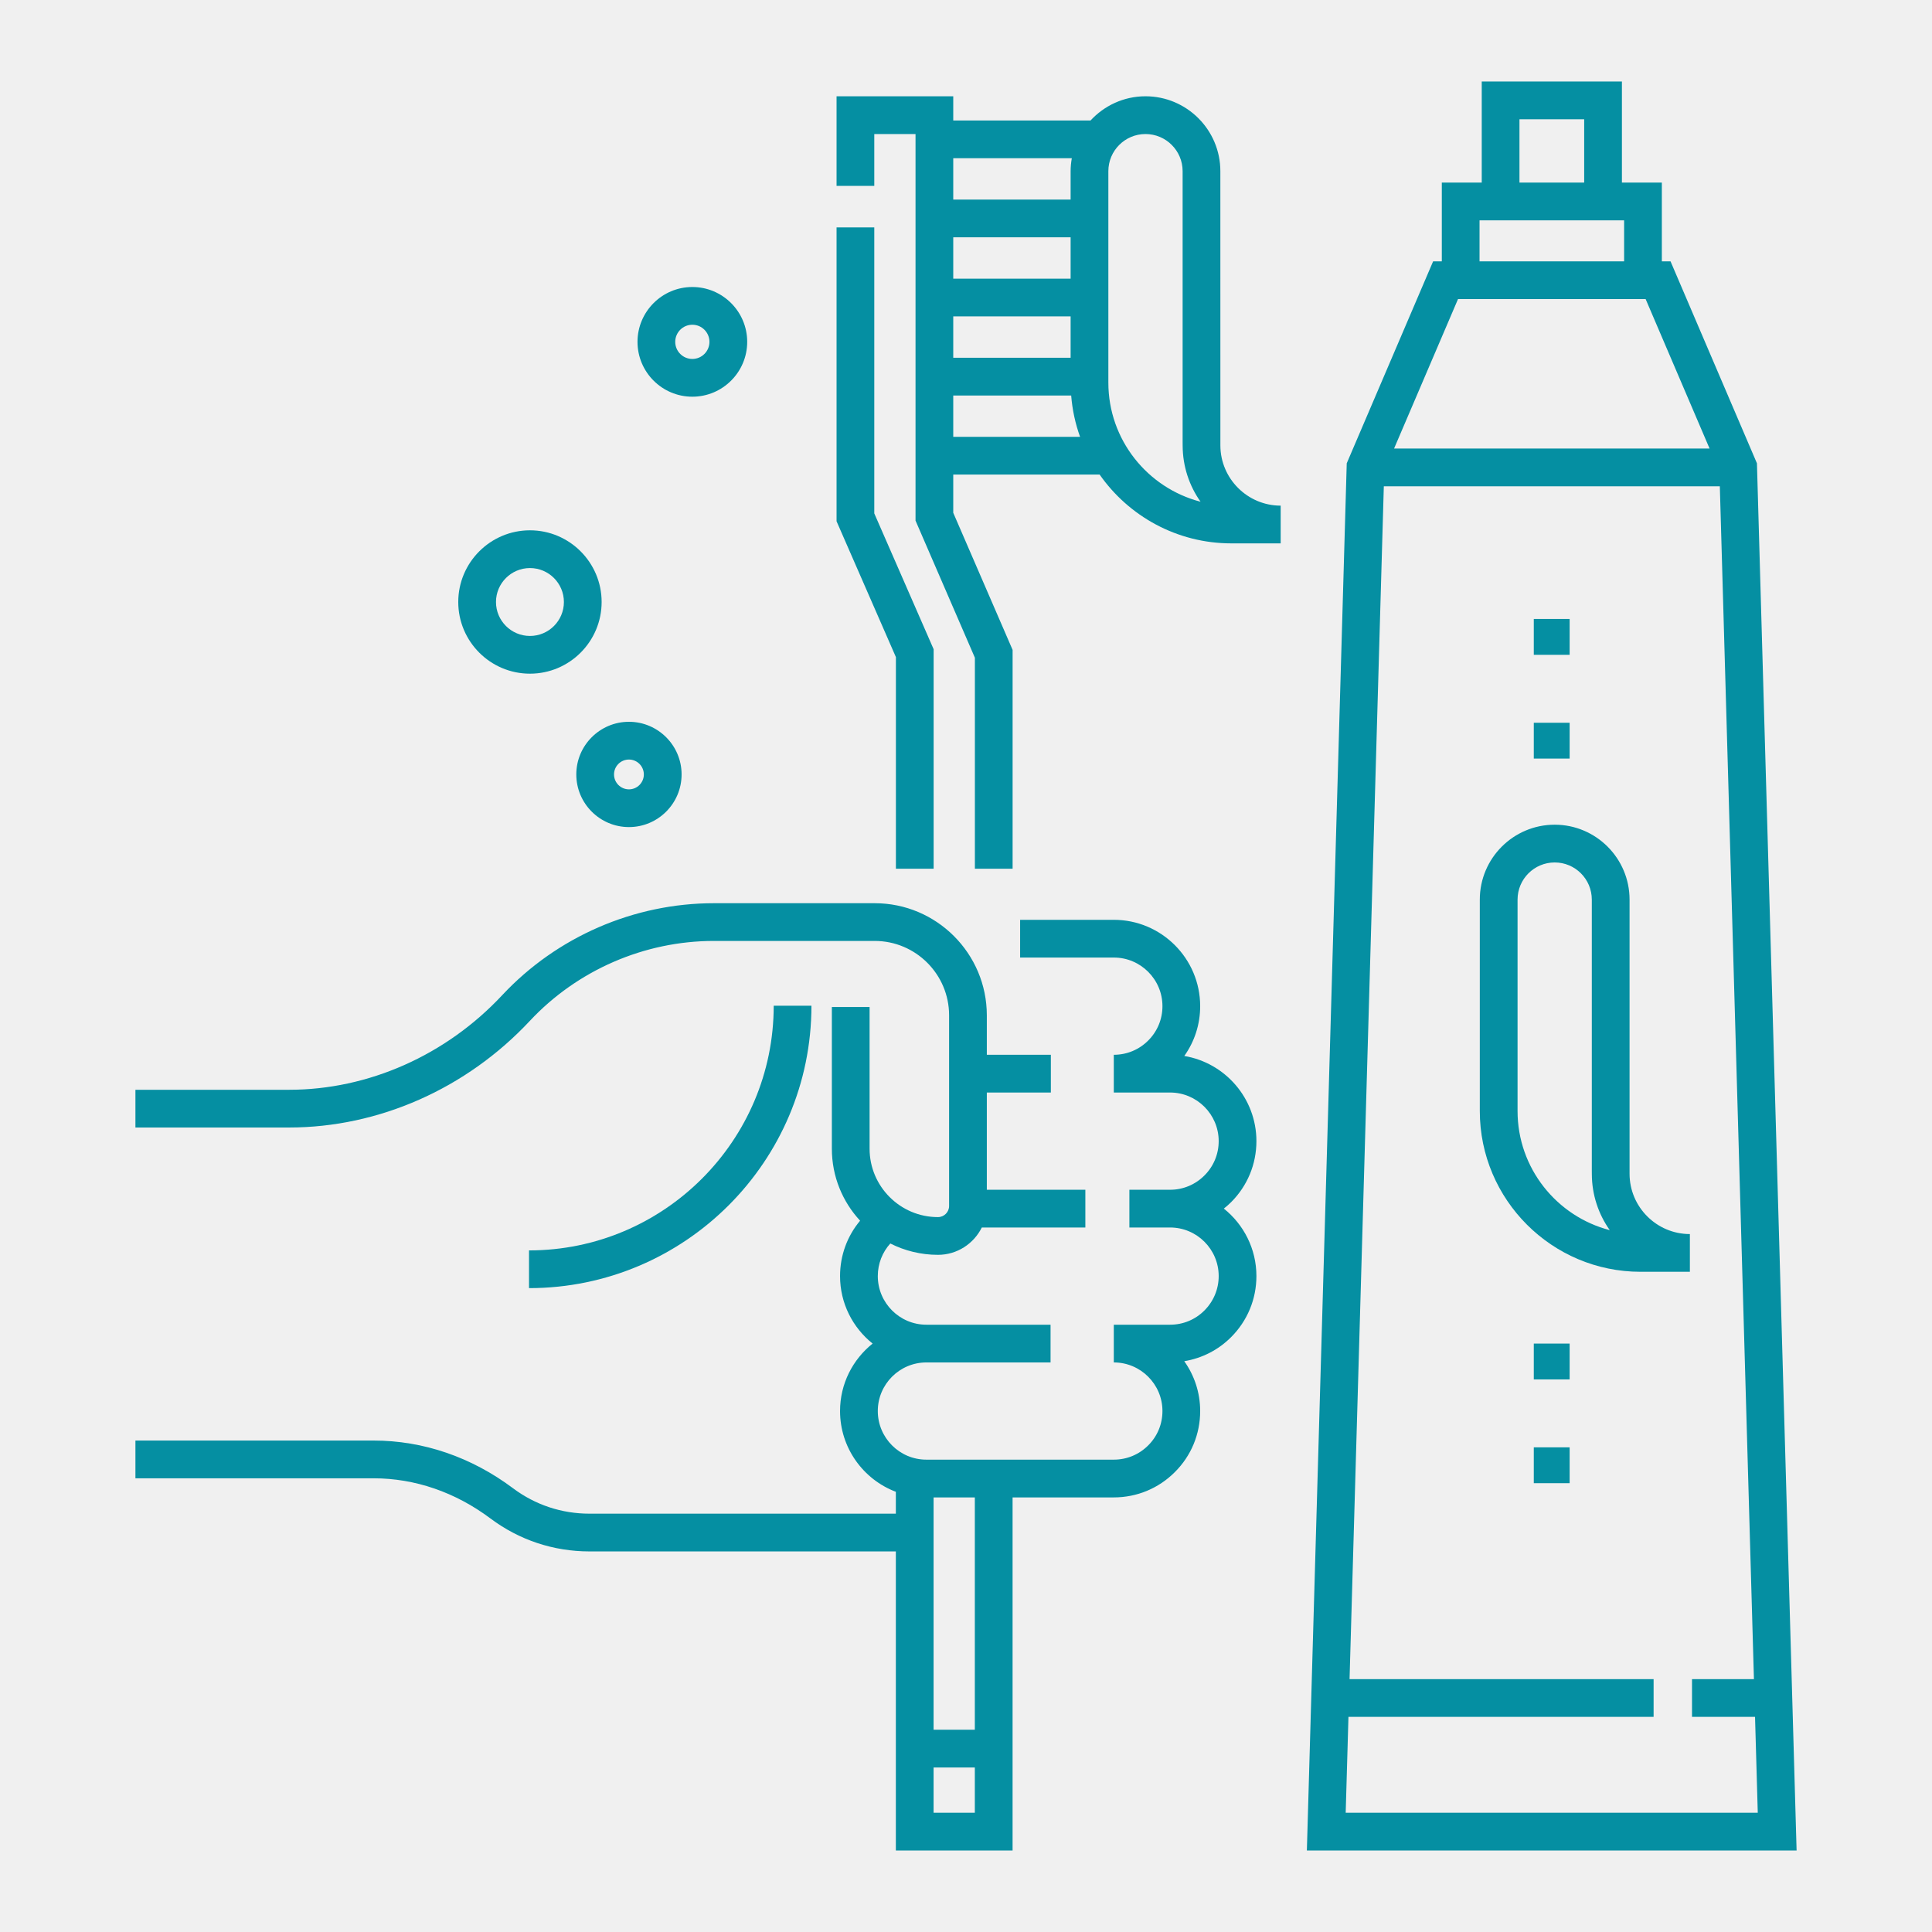
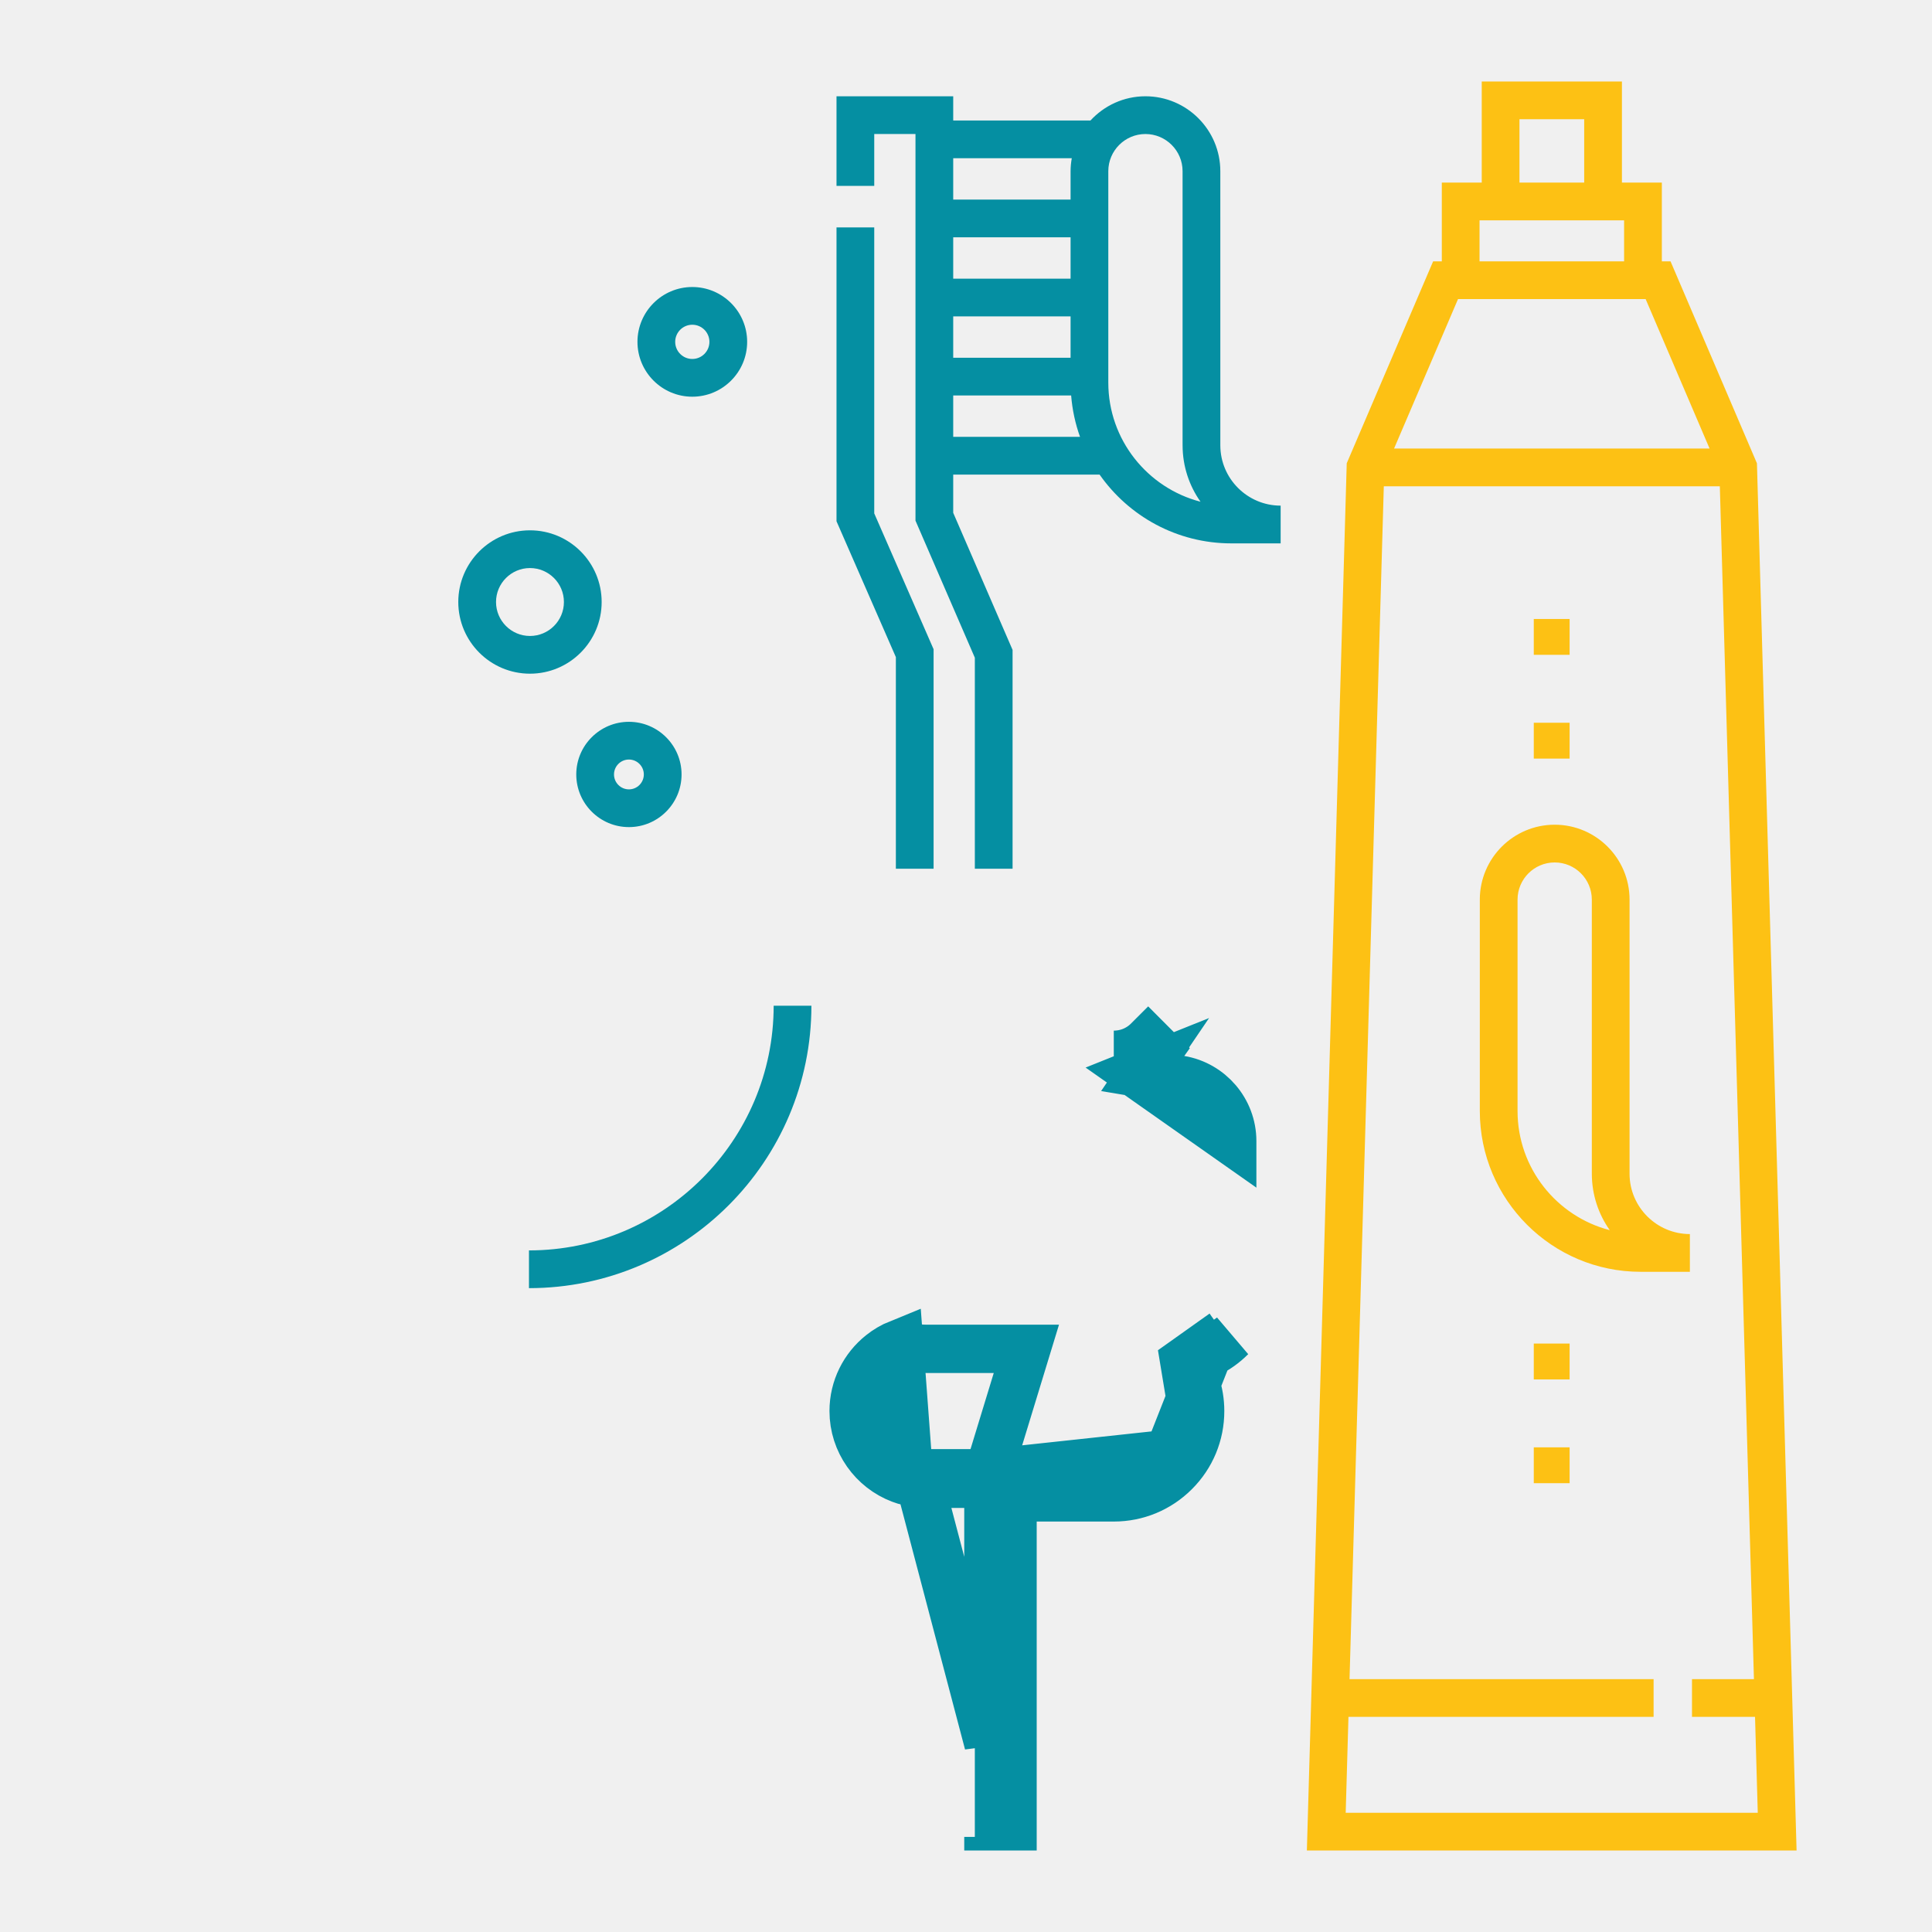
- <svg xmlns="http://www.w3.org/2000/svg" width="72" height="72" viewBox="0 0 72 72" fill="none">
-   <path d="M58.496 26.935H57.16V28.27H58.496V26.935Z" fill="#058FA2" />
-   <path d="M58.496 23.067H57.16V24.403H58.496V23.067Z" fill="#058FA2" />
-   <path d="M58.496 53.938H57.16V55.274H58.496V53.938Z" fill="#058FA2" />
-   <path d="M58.496 50.071H57.16V51.407H58.496V50.071Z" fill="#058FA2" />
-   <path d="M46.823 42.527C46.823 40.933 45.658 39.607 44.135 39.353C44.518 38.815 44.727 38.173 44.727 37.498C44.727 35.723 43.283 34.279 41.508 34.279H38.017V35.685H41.508C42.508 35.685 43.321 36.498 43.321 37.498C43.321 37.983 43.132 38.437 42.789 38.779C42.448 39.12 41.993 39.309 41.508 39.309V40.715H43.604C44.603 40.715 45.417 41.528 45.417 42.527C45.417 43.01 45.228 43.465 44.885 43.807C44.543 44.15 44.088 44.339 43.604 44.339H42.089V45.745H43.604C44.604 45.745 45.417 46.557 45.417 47.556C45.417 48.039 45.228 48.494 44.885 48.838C44.544 49.18 44.089 49.368 43.604 49.368H41.508V50.774C42.508 50.774 43.321 51.587 43.321 52.585C43.321 53.07 43.133 53.525 42.79 53.866C42.447 54.209 41.992 54.397 41.509 54.397H34.524C33.525 54.397 32.713 53.584 32.713 52.585C32.713 51.587 33.525 50.774 34.524 50.774H39.151V49.368H34.524C33.525 49.368 32.713 48.555 32.713 47.555C32.713 47.096 32.884 46.667 33.179 46.341C33.714 46.611 34.317 46.764 34.956 46.764C35.672 46.764 36.291 46.347 36.589 45.745H40.448V44.338H36.776V40.715H39.162V39.308H36.776V37.838C36.776 35.534 34.902 33.66 32.598 33.66H26.606C23.627 33.66 20.752 34.909 18.717 37.086C16.623 39.328 13.727 40.613 10.773 40.613H5.047V42.019H10.773C14.115 42.019 17.385 40.571 19.745 38.046C21.514 36.153 24.015 35.066 26.606 35.066H32.598C34.127 35.066 35.37 36.31 35.37 37.838V44.943C35.37 45.172 35.184 45.358 34.955 45.358C33.55 45.358 32.407 44.215 32.407 42.81V37.529H31.001V42.81C31.001 43.844 31.4 44.786 32.053 45.492C31.578 46.059 31.306 46.782 31.306 47.555C31.306 48.573 31.781 49.48 32.52 50.071C31.781 50.661 31.306 51.568 31.306 52.585C31.306 53.959 32.172 55.135 33.386 55.595V56.41H21.967C20.932 56.41 19.948 56.083 19.122 55.465C17.569 54.301 15.771 53.685 13.924 53.685H5.047V55.092H13.924C15.465 55.092 16.971 55.61 18.279 56.59C19.35 57.392 20.626 57.817 21.967 57.817H33.386V68.963H37.736V55.804H41.508C42.368 55.804 43.176 55.469 43.783 54.861C44.392 54.255 44.727 53.446 44.727 52.585C44.727 51.894 44.507 51.253 44.134 50.728C44.793 50.619 45.4 50.312 45.88 49.831C46.488 49.223 46.823 48.414 46.823 47.555C46.823 46.539 46.348 45.631 45.609 45.041C45.703 44.966 45.794 44.887 45.88 44.801C46.488 44.193 46.823 43.386 46.823 42.527ZM36.329 67.556H34.792V65.869H36.329V67.556ZM36.329 64.463H34.792V55.804H36.329V64.463Z" fill="#058FA2" />
-   <path d="M30.24 37.48H28.834C28.834 42.508 24.743 46.599 19.715 46.599V48.005C25.519 48.005 30.24 43.284 30.24 37.48Z" fill="#058FA2" />
-   <path d="M21.477 28.861C21.477 29.943 22.357 30.823 23.439 30.823C24.52 30.823 25.401 29.943 25.401 28.861C25.401 27.78 24.52 26.899 23.439 26.899C22.357 26.899 21.477 27.78 21.477 28.861ZM23.439 28.306C23.745 28.306 23.994 28.555 23.994 28.861C23.994 29.168 23.745 29.417 23.439 29.417C23.132 29.417 22.883 29.168 22.883 28.861C22.883 28.555 23.132 28.306 23.439 28.306Z" fill="#058FA2" />
-   <path d="M25.802 14.784C26.929 14.784 27.846 13.867 27.846 12.74C27.846 11.613 26.929 10.696 25.802 10.696C24.675 10.696 23.758 11.613 23.758 12.74C23.758 13.867 24.674 14.784 25.802 14.784ZM25.802 12.102C26.153 12.102 26.439 12.388 26.439 12.74C26.439 13.091 26.153 13.377 25.802 13.377C25.45 13.377 25.164 13.091 25.164 12.74C25.164 12.388 25.45 12.102 25.802 12.102Z" fill="#058FA2" />
-   <path d="M19.75 25.106C21.223 25.106 22.421 23.908 22.421 22.435C22.421 20.962 21.223 19.763 19.75 19.763C18.276 19.763 17.078 20.962 17.078 22.435C17.078 23.908 18.276 25.106 19.75 25.106ZM19.75 21.17C20.448 21.17 21.015 21.737 21.015 22.435C21.015 23.133 20.448 23.7 19.75 23.7C19.052 23.7 18.484 23.133 18.484 22.435C18.484 21.737 19.052 21.17 19.75 21.17Z" fill="#058FA2" />
-   <path d="M33.388 32.375H34.794V24.195L32.582 19.133V8.475H31.176V19.426L33.388 24.489V32.375Z" fill="#058FA2" />
-   <path d="M45.48 16.602L45.479 6.379C45.479 4.84 44.227 3.588 42.689 3.588C41.879 3.588 41.151 3.938 40.64 4.491H35.525V3.588H31.176V6.928H32.582V4.995H34.119V19.402L36.331 24.511V32.375H37.737V24.22L35.525 19.111V17.686H40.98C42.064 19.235 43.86 20.25 45.89 20.25H47.727V18.844C46.492 18.844 45.483 17.838 45.48 16.602ZM35.525 5.897H39.943C39.916 6.054 39.899 6.214 39.899 6.379V7.438H35.525V5.897ZM35.525 8.844H39.899V10.385H35.525V8.844ZM35.525 11.791H39.899V13.332H35.525V11.791ZM35.525 16.28V14.739H39.92C39.962 15.275 40.075 15.792 40.251 16.28H35.525ZM41.305 14.259V6.379C41.305 5.615 41.926 4.995 42.689 4.995C43.452 4.995 44.073 5.615 44.073 6.379V16.452L44.074 16.607C44.076 17.384 44.322 18.106 44.741 18.698C42.767 18.187 41.305 16.391 41.305 14.259Z" fill="#058FA2" />
-   <path d="M60.729 43.748L60.729 33.525C60.729 31.986 59.477 30.734 57.939 30.734C56.4 30.734 55.148 31.986 55.148 33.525V41.405C55.148 44.709 57.836 47.396 61.139 47.396H62.977V45.99C61.741 45.99 60.733 44.985 60.729 43.748ZM56.555 41.405V33.525C56.555 32.761 57.176 32.141 57.939 32.141C58.702 32.141 59.322 32.761 59.322 33.525V43.598L59.323 43.753C59.325 44.53 59.572 45.252 59.991 45.844C58.017 45.333 56.555 43.537 56.555 41.405Z" fill="#058FA2" />
-   <path d="M65.48 17.399L65.476 17.266L62.256 9.74H61.932V6.805H60.444V3.038H55.22V6.805H53.732V9.74H53.408L50.189 17.266L48.703 68.963H66.954L65.48 17.399ZM56.626 4.444H59.038V6.805H56.626V4.444ZM55.138 8.211H55.22H60.444H60.526V9.74H55.138V8.211H55.138ZM54.336 11.146H61.328L63.711 16.716H51.953L54.336 11.146ZM50.253 63.982H61.625V62.576H50.294L51.571 18.122H64.093L65.364 62.576H63.056V63.982H65.405L65.507 67.556H50.15L50.253 63.982Z" fill="#058FA2" />
+ <svg xmlns="http://www.w3.org/2000/svg" width="120" height="120" viewBox="0 0 120 120" fill="none">
+   <mask id="path-1-inside-1_2_27700" fill="white">
+     <path d="M97.492 44.891H95.266V47.118H97.492V44.891Z" />
+   </mask>
+   <path d="M95.266 44.891V41.891H92.266V44.891H95.266ZM97.492 44.891H100.492V41.891H97.492V44.891ZM97.492 47.118V50.118H100.492V47.118H97.492ZM95.266 47.118H92.266V50.118H95.266V47.118ZM95.266 47.891H97.492V41.891H95.266V47.891ZM94.492 44.891V47.118H100.492V44.891H94.492ZM97.492 44.118H95.266V50.118H97.492V44.118ZM98.266 47.118V44.891H92.266V47.118H98.266Z" fill="#FDC114" mask="url(#path-1-inside-1_2_27700)" />
+   <mask id="path-3-inside-2_2_27700" fill="white">
+     <path d="M97.492 38.446H95.266V40.672H97.492V38.446Z" />
+   </mask>
+   <path d="M95.266 38.446V35.446H92.266V38.446H95.266ZM97.492 38.446H100.492V35.446H97.492V38.446ZM97.492 40.672V43.672H100.492V40.672H97.492ZM95.266 40.672H92.266V43.672H95.266V40.672ZM95.266 41.446H97.492V35.446H95.266V41.446ZM94.492 38.446V40.672H100.492V38.446H94.492ZM97.492 37.672H95.266V43.672H97.492V37.672ZM98.266 40.672V38.446H92.266V40.672H98.266Z" fill="#FDC114" mask="url(#path-3-inside-2_2_27700)" />
+   <mask id="path-5-inside-3_2_27700" fill="white">
+     <path d="M97.492 89.897H95.266V92.123H97.492V89.897Z" />
+   </mask>
+   <path d="M95.266 89.897V86.897H92.266V89.897H95.266ZM97.492 89.897H100.492V86.897H97.492V89.897ZM97.492 92.123V95.123H100.492V92.123H97.492ZM95.266 92.123H92.266V95.123H95.266V92.123ZM95.266 92.897H97.492V86.897H95.266V92.897ZM94.492 89.897V92.123H100.492V89.897H94.492ZM97.492 89.123H95.266V95.123H97.492V89.123ZM98.266 92.123V89.897H92.266V92.123H98.266Z" fill="#FDC114" mask="url(#path-5-inside-3_2_27700)" />
+   <mask id="path-7-inside-4_2_27700" fill="white">
+     <path d="M97.492 83.451H95.266V85.678H97.492V83.451Z" />
+   </mask>
+   <path d="M95.266 83.451V80.451H92.266V83.451H95.266ZM97.492 83.451H100.492V80.451H97.492V83.451ZM97.492 85.678V88.678H100.492V85.678H97.492ZM95.266 85.678H92.266V88.678H95.266V85.678ZM95.266 86.451H97.492V80.451H95.266V86.451ZM94.492 83.451V85.678H100.492V83.451H94.492ZM97.492 82.678H95.266V88.678H97.492V82.678ZM98.266 85.678V83.451H92.266V85.678H98.266Z" fill="#FDC114" mask="url(#path-7-inside-4_2_27700)" />
+   <path d="M75.039 84.073C75.561 83.817 76.043 83.475 76.465 83.051L75.039 84.073ZM75.039 84.073C74.957 83.938 74.87 83.806 74.778 83.677L73.555 84.546L73.799 86.026C73.956 86 74.111 85.969 74.264 85.933C74.445 86.47 74.544 87.044 74.544 87.642C74.544 89.077 73.985 90.424 72.97 91.435C71.958 92.448 70.611 93.006 69.179 93.006H64.391H62.891V94.506V113.438H62.048V112.594V109.781V108.938V108.281V107.438V93.006V92.162H62.891H69.179H69.18C70.383 92.162 71.522 91.69 72.373 90.84L75.039 84.073ZM61.391 91.506H62.048H62.891H69.179C69.179 91.506 69.18 91.506 69.18 91.506C70.214 91.505 71.179 91.106 71.91 90.375L71.91 90.374L61.391 91.506ZM61.391 91.506H60.548H57.986H57.538H56.832L56.174 91.256C54.712 90.701 53.675 89.286 53.675 87.642C53.675 86.425 54.242 85.336 55.134 84.623L56.379 83.629C56.749 83.727 57.138 83.779 57.538 83.779H63.75L61.391 91.506ZM71.947 65.266L71.171 66.358H70.679V65.514H69.179C69.987 65.514 70.745 65.2 71.314 64.631L71.947 65.266ZM75.868 74.072C75.868 74.072 75.868 74.072 75.868 74.072C75.868 74.072 75.868 74.072 75.868 74.072ZM75.869 74.072C75.869 74.072 75.869 74.072 75.869 74.072C75.869 74.072 75.869 74.072 75.869 74.072ZM55.847 83.451C55.44 83.616 55.062 83.838 54.724 84.109C53.686 84.937 53.02 86.213 53.02 87.642C53.02 89.572 54.235 91.224 55.941 91.871C56.118 91.938 56.3 91.994 56.486 92.038L55.847 83.451ZM57.142 92.145C57.273 92.156 57.405 92.162 57.538 92.162H57.986H60.548H61.391V93.006V107.438V108.281L57.142 92.145ZM61.391 114.094V114.938V114.094ZM70.679 66.76C70.776 66.726 70.871 66.689 70.964 66.649L70.947 66.674L72.672 66.962L73.311 67.068C75.139 67.373 76.537 68.969 76.537 70.878C76.537 70.878 76.537 70.879 76.537 70.879L70.679 66.76Z" stroke="#058FA2" stroke-width="3" />
+   <mask id="path-10-inside-5_2_27700" fill="white">
+     <path d="M50.398 62.467H48.054C48.054 70.847 41.236 77.665 32.855 77.665V80.009C42.528 80.009 50.398 72.139 50.398 62.467Z" />
+   </mask>
+   <path d="M50.398 62.467H53.398V59.467H50.398V62.467ZM48.054 62.467V59.467H45.054V62.467H48.054ZM32.855 77.665V74.665H29.855V77.665H32.855ZM32.855 80.009H29.855V83.009H32.855V80.009ZM50.398 59.467H48.054V65.467H50.398V59.467ZM45.054 62.467C45.054 69.19 39.579 74.665 32.855 74.665V80.665C42.893 80.665 51.054 72.504 51.054 62.467H45.054ZM29.855 77.665V80.009H35.855V77.665H29.855ZM32.855 83.009C44.185 83.009 53.398 73.796 53.398 62.467H47.398C47.398 70.483 40.871 77.009 32.855 77.009V83.009Z" fill="#058FA2" mask="url(#path-10-inside-5_2_27700)" />
+   <mask id="path-12-inside-6_2_27700" fill="white">
+     <path d="M35.793 48.102C35.793 49.906 37.26 51.373 39.063 51.373C40.866 51.373 42.333 49.906 42.333 48.102C42.333 46.3 40.866 44.833 39.063 44.833C37.26 44.833 35.793 46.3 35.793 48.102ZM39.063 47.176C39.574 47.176 39.989 47.592 39.989 48.102C39.989 48.613 39.574 49.029 39.063 49.029C38.552 49.029 38.137 48.613 38.137 48.102C38.137 47.592 38.552 47.176 39.063 47.176Z" />
+   </mask>
+   <path d="M32.793 48.102C32.793 51.562 35.603 54.373 39.063 54.373V48.373C38.917 48.373 38.793 48.249 38.793 48.102H32.793ZM39.063 54.373C42.523 54.373 45.333 51.562 45.333 48.102H39.333C39.333 48.249 39.209 48.373 39.063 48.373V54.373ZM45.333 48.102C45.333 44.643 42.523 41.833 39.063 41.833V47.833C39.209 47.833 39.333 47.956 39.333 48.102H45.333ZM39.063 41.833C35.603 41.833 32.793 44.643 32.793 48.102H38.793C38.793 47.956 38.917 47.833 39.063 47.833V41.833ZM39.063 50.176C37.917 50.176 36.989 49.248 36.989 48.102H42.989C42.989 45.935 41.231 44.176 39.063 44.176V50.176ZM36.989 48.102C36.989 46.957 37.917 46.029 39.063 46.029V52.029C41.231 52.029 42.989 50.27 42.989 48.102H36.989ZM39.063 46.029C40.209 46.029 41.137 46.957 41.137 48.102H35.137C35.137 50.27 36.895 52.029 39.063 52.029V46.029ZM41.137 48.102C41.137 49.249 40.209 50.176 39.063 50.176V44.176C36.895 44.176 35.137 45.935 35.137 48.102H41.137Z" fill="#058FA2" mask="url(#path-12-inside-6_2_27700)" />
+   <mask id="path-14-inside-7_2_27700" fill="white">
+     <path d="M43 24.64C44.879 24.64 46.407 23.112 46.407 21.233C46.407 19.355 44.878 17.827 43 17.827C41.122 17.827 39.594 19.355 39.594 21.233C39.594 23.112 41.122 24.64 43 24.64ZM43 20.17C43.586 20.17 44.063 20.647 44.063 21.233C44.063 21.819 43.586 22.296 43 22.296C42.414 22.296 41.938 21.819 41.938 21.233C41.938 20.647 42.414 20.17 43 20.17Z" />
+   </mask>
+   <path d="M43 27.64C46.535 27.64 49.407 24.768 49.407 21.233H43.407C43.407 21.455 43.222 21.64 43 21.64V27.64ZM49.407 21.233C49.407 17.698 46.535 14.827 43 14.827V20.827C43.222 20.827 43.407 21.012 43.407 21.233H49.407ZM43 14.827C39.465 14.827 36.594 17.698 36.594 21.233H42.594C42.594 21.012 42.779 20.827 43 20.827V14.827ZM36.594 21.233C36.594 24.768 39.465 27.64 43 27.64V21.64C42.779 21.64 42.594 21.455 42.594 21.233H36.594ZM43 23.17C41.93 23.17 41.063 22.304 41.063 21.233H47.063C47.063 18.99 45.243 17.17 43 17.17V23.17ZM41.063 21.233C41.063 20.163 41.929 19.296 43 19.296V25.296C45.244 25.296 47.063 23.475 47.063 21.233H41.063ZM43 19.296C44.072 19.296 44.938 20.163 44.938 21.233H38.938C38.938 23.476 40.757 25.296 43 25.296V19.296ZM44.938 21.233C44.938 22.304 44.071 23.17 43 23.17V17.17C40.757 17.17 38.938 18.99 38.938 21.233H44.938Z" fill="#058FA2" mask="url(#path-14-inside-7_2_27700)" />
+   <mask id="path-16-inside-8_2_27700" fill="white">
+     <path d="M32.917 41.844C35.373 41.844 37.37 39.847 37.37 37.391C37.37 34.936 35.373 32.939 32.917 32.939C30.462 32.939 28.465 34.936 28.465 37.391C28.465 39.847 30.462 41.844 32.917 41.844ZM32.917 35.283C34.081 35.283 35.026 36.229 35.026 37.392C35.026 38.555 34.081 39.501 32.917 39.501C31.755 39.501 30.809 38.554 30.809 37.392C30.809 36.229 31.755 35.283 32.917 35.283Z" />
+   </mask>
+   <path d="M28.465 37.391H31.465H28.465ZM32.917 44.844C37.03 44.844 40.37 41.504 40.37 37.391H34.37C34.37 38.19 33.716 38.844 32.917 38.844V44.844ZM40.37 37.391C40.37 33.279 37.03 29.939 32.917 29.939V35.939C33.716 35.939 34.37 36.593 34.37 37.391H40.37ZM32.917 29.939C28.805 29.939 25.465 33.279 25.465 37.391H31.465C31.465 36.593 32.119 35.939 32.917 35.939V29.939ZM25.465 37.391C25.465 41.504 28.805 44.844 32.917 44.844V38.844C32.119 38.844 31.465 38.19 31.465 37.391H25.465ZM32.917 38.283C32.424 38.283 32.026 37.886 32.026 37.392H38.026C38.026 34.572 35.737 32.283 32.917 32.283V38.283ZM32.026 37.392C32.026 36.898 32.424 36.501 32.917 36.501V42.501C35.737 42.501 38.026 40.211 38.026 37.392H32.026ZM32.917 36.501C33.412 36.501 33.809 36.898 33.809 37.392H27.809C27.809 40.211 30.098 42.501 32.917 42.501V36.501ZM33.809 37.392C33.809 37.886 33.412 38.283 32.917 38.283V32.283C30.098 32.283 27.809 34.572 27.809 37.392H33.809Z" fill="#058FA2" mask="url(#path-16-inside-8_2_27700)" />
+   <mask id="path-18-inside-9_2_27700" fill="white">
+     <path d="M55.644 53.958H57.987V40.325L54.301 31.887V14.125H51.957V32.377L55.644 40.815V53.958Z" />
+   </mask>
+   <path d="M55.644 53.958H52.644V56.958H55.644V53.958ZM57.987 53.958V56.958H60.987V53.958H57.987ZM57.987 40.325H60.987V39.698L60.736 39.124L57.987 40.325ZM54.301 31.887H51.301V32.514L51.552 33.089L54.301 31.887ZM54.301 14.125H57.301V11.125H54.301V14.125ZM51.957 14.125V11.125H48.957V14.125H51.957ZM51.957 32.377H48.957V33.004L49.208 33.578L51.957 32.377ZM55.644 40.815H58.644V40.188L58.393 39.613L55.644 40.815ZM55.644 56.958H57.987V50.958H55.644V56.958ZM60.987 53.958V40.325H54.987V53.958H60.987ZM60.736 39.124L57.05 30.686L51.552 33.089L55.239 41.526L60.736 39.124ZM57.301 31.887V14.125H51.301V31.887H57.301ZM54.301 11.125H51.957V17.125H54.301V11.125ZM48.957 14.125V32.377H54.957V14.125H48.957ZM49.208 33.578L52.895 42.016L58.393 39.613L54.706 31.176L49.208 33.578ZM52.644 40.815V53.958H58.644V40.815H52.644Z" fill="#058FA2" mask="url(#path-18-inside-9_2_27700)" />
+   <mask id="path-20-inside-10_2_27700" fill="white">
+     <path d="M75.797 27.671L75.796 10.631C75.796 8.067 73.71 5.98 71.145 5.98C69.795 5.98 68.582 6.562 67.731 7.484H59.206V5.98H51.957V11.547H54.301V8.324H56.862V32.337L60.549 40.852V53.958H62.893V40.367L59.206 31.852V29.477H68.297C70.104 32.058 73.097 33.75 76.48 33.75H79.543V31.406C77.483 31.406 75.803 29.731 75.797 27.671ZM59.206 9.828H66.57C66.524 10.089 66.496 10.357 66.496 10.631V12.396H59.206V9.828ZM59.206 14.74H66.496V17.308H59.206V14.74ZM59.206 19.652H66.496V22.221H59.206V19.652ZM59.206 27.133V24.564H66.531C66.602 25.459 66.79 26.32 67.082 27.133H59.206ZM68.839 23.765V10.631C68.839 9.359 69.874 8.324 71.145 8.324C72.417 8.324 73.452 9.359 73.452 10.631V27.42L73.453 27.678C73.457 28.974 73.868 30.176 74.566 31.163C71.276 30.312 68.839 27.317 68.839 23.765Z" />
+   </mask>
+   <path d="M75.797 27.671L72.797 27.671L72.797 27.679L75.797 27.671ZM75.796 10.631H72.796V10.631L75.796 10.631ZM67.731 7.484V10.485H69.046L69.937 9.518L67.731 7.484ZM59.206 7.484H56.206V10.485H59.206V7.484ZM59.206 5.98H62.206V2.98H59.206V5.98ZM51.957 5.98V2.98H48.957V5.98H51.957ZM51.957 11.547H48.957V14.547H51.957V11.547ZM54.301 11.547V14.547H57.301V11.547H54.301ZM54.301 8.324V5.324H51.301V8.324H54.301ZM56.862 8.324H59.862V5.324H56.862V8.324ZM56.862 32.337H53.862V32.959L54.109 33.529L56.862 32.337ZM60.549 40.852H63.549V40.231L63.302 39.66L60.549 40.852ZM60.549 53.958H57.549V56.958H60.549V53.958ZM62.893 53.958V56.958H65.893V53.958H62.893ZM62.893 40.367H65.893V39.745L65.646 39.175L62.893 40.367ZM59.206 31.852H56.206V32.473L56.453 33.044L59.206 31.852ZM59.206 29.477V26.477H56.206V29.477H59.206ZM68.297 29.477L70.755 27.756L69.859 26.477H68.297V29.477ZM79.543 33.75V36.75H82.543V33.75H79.543ZM79.543 31.406H82.543V28.407L79.543 28.406L79.543 31.406ZM59.206 9.828V6.828H56.206V9.828H59.206ZM66.57 9.828L69.525 10.345L70.14 6.828H66.57V9.828ZM66.496 12.396V15.396H69.496V12.396H66.496ZM59.206 12.396H56.206V15.396H59.206V12.396ZM59.206 14.74V11.74H56.206V14.74H59.206ZM66.496 14.74H69.496V11.74H66.496V14.74ZM66.496 17.308V20.308H69.496V17.308H66.496ZM59.206 17.308H56.206V20.308H59.206V17.308ZM59.206 19.652V16.652H56.206V19.652H59.206ZM66.496 19.652H69.496V16.652H66.496V19.652ZM66.496 22.221V25.221H69.496V22.221H66.496ZM59.206 22.221H56.206V25.221H59.206V22.221ZM59.206 27.133H56.206V30.133H59.206V27.133ZM59.206 24.564V21.564H56.206V24.564H59.206ZM66.531 24.564L69.521 24.327L69.302 21.564H66.531V24.564ZM67.082 27.133V30.133H71.349L69.905 26.117L67.082 27.133ZM73.452 27.42H70.452L70.452 27.431L73.452 27.42ZM73.453 27.678L76.453 27.669L76.453 27.667L73.453 27.678ZM74.566 31.163L73.814 34.068L81.739 36.12L77.016 29.433L74.566 31.163ZM78.797 27.67L78.796 10.63L72.796 10.631L72.797 27.671L78.797 27.67ZM78.796 10.631C78.796 6.41 75.367 2.98 71.145 2.98V8.98C72.053 8.98 72.796 9.723 72.796 10.631H78.796ZM71.145 2.98C68.912 2.98 66.912 3.947 65.526 5.451L69.937 9.518C70.251 9.178 70.678 8.98 71.145 8.98V2.98ZM67.731 4.484H59.206V10.485H67.731V4.484ZM62.206 7.484V5.98H56.206V7.484H62.206ZM59.206 2.98H51.957V8.98H59.206V2.98ZM48.957 5.98V11.547H54.957V5.98H48.957ZM51.957 14.547H54.301V8.547H51.957V14.547ZM57.301 11.547V8.324H51.301V11.547H57.301ZM54.301 11.324H56.862V5.324H54.301V11.324ZM53.862 8.324V32.337H59.862V8.324H53.862ZM54.109 33.529L57.796 42.044L63.302 39.66L59.615 31.145L54.109 33.529ZM57.549 40.852V53.958H63.549V40.852H57.549ZM60.549 56.958H62.893V50.958H60.549V56.958ZM65.893 53.958V40.367H59.893V53.958H65.893ZM65.646 39.175L61.959 30.66L56.453 33.044L60.14 41.559L65.646 39.175ZM62.206 31.852V29.477H56.206V31.852H62.206ZM59.206 32.477H68.297V26.477H59.206V32.477ZM65.84 31.197C68.181 34.542 72.073 36.75 76.48 36.75V30.75C74.122 30.75 72.027 29.574 70.755 27.756L65.84 31.197ZM76.48 36.75H79.543V30.75H76.48V36.75ZM82.543 33.75V31.406H76.543V33.75H82.543ZM79.543 28.406C79.137 28.406 78.798 28.069 78.797 27.662L72.797 27.679C72.808 31.392 75.829 34.406 79.542 34.406L79.543 28.406ZM59.206 12.828H66.57V6.828H59.206V12.828ZM63.614 9.311C63.545 9.706 63.495 10.149 63.495 10.631H69.496C69.496 10.564 69.502 10.473 69.525 10.345L63.614 9.311ZM63.495 10.631V12.396H69.496V10.631H63.495ZM66.496 9.396H59.206V15.396H66.496V9.396ZM62.206 12.396V9.828H56.206V12.396H62.206ZM59.206 17.74H66.496V11.74H59.206V17.74ZM63.495 14.74V17.308H69.496V14.74H63.495ZM66.496 14.309H59.206V20.308H66.496V14.309ZM62.206 17.308V14.74H56.206V17.308H62.206ZM59.206 22.652H66.496V16.652H59.206V22.652ZM63.495 19.652V22.221H69.496V19.652H63.495ZM66.496 19.221H59.206V25.221H66.496V19.221ZM62.206 22.221V19.652H56.206V22.221H62.206ZM62.206 27.133V24.564H56.206V27.133H62.206ZM59.206 27.564H66.531V21.564H59.206V27.564ZM63.54 24.802C63.632 25.962 63.876 27.085 64.259 28.148L69.905 26.117C69.703 25.555 69.571 24.956 69.521 24.327L63.54 24.802ZM67.082 24.133H59.206V30.133H67.082V24.133ZM71.839 23.765V10.631H65.839V23.765H71.839ZM71.839 10.631C71.839 11.015 71.531 11.324 71.145 11.324V5.324C68.217 5.324 65.839 7.703 65.839 10.631H71.839ZM71.145 11.324C70.761 11.324 70.452 11.016 70.452 10.631H76.452C76.452 7.702 74.074 5.324 71.145 5.324V11.324ZM70.452 10.631V27.42H76.452V10.631H70.452ZM70.452 27.431L70.453 27.689L76.453 27.667L76.452 27.409L70.452 27.431ZM70.453 27.686C70.459 29.622 71.075 31.422 72.115 32.894L77.016 29.433C76.662 28.931 76.455 28.326 76.453 27.669L70.453 27.686ZM75.317 28.259C73.317 27.741 71.839 25.915 71.839 23.765H65.839C65.839 28.72 69.235 32.882 73.814 34.068L75.317 28.259Z" fill="#058FA2" mask="url(#path-20-inside-10_2_27700)" />
+   <mask id="path-22-inside-11_2_27700" fill="white">
+     <path d="M101.215 72.914L101.215 55.874C101.215 53.31 99.129 51.224 96.564 51.224C94 51.224 91.914 53.31 91.914 55.874V69.009C91.914 74.514 96.393 78.994 101.899 78.994H104.962V76.65C102.902 76.65 101.221 74.975 101.215 72.914ZM94.258 69.009V55.874C94.258 54.603 95.293 53.568 96.564 53.568C97.836 53.568 98.871 54.603 98.871 55.874V72.664L98.872 72.922C98.876 74.218 99.287 75.42 99.984 76.407C96.695 75.555 94.258 72.561 94.258 69.009Z" />
+   </mask>
+   <path d="M101.215 72.914L98.216 72.914L98.216 72.923L101.215 72.914ZM101.215 55.874H98.215V55.874L101.215 55.874ZM104.962 78.994V81.994H107.962V78.994H104.962ZM104.962 76.65H107.962V73.65L104.962 73.65L104.962 76.65ZM98.871 72.664L95.871 72.664L95.871 72.675L98.871 72.664ZM98.872 72.922L101.872 72.913L101.872 72.911L98.872 72.922ZM99.984 76.407L99.232 79.311L107.164 81.366L102.434 74.675L99.984 76.407ZM104.215 72.914L104.215 55.874L98.215 55.874L98.216 72.914L104.215 72.914ZM104.215 55.874C104.215 51.654 100.786 48.224 96.564 48.224V54.224C97.472 54.224 98.215 54.967 98.215 55.874H104.215ZM96.564 48.224C92.344 48.224 88.914 51.653 88.914 55.874H94.914C94.914 54.967 95.657 54.224 96.564 54.224V48.224ZM88.914 55.874V69.009H94.914V55.874H88.914ZM88.914 69.009C88.914 76.171 94.736 81.994 101.899 81.994V75.994C98.05 75.994 94.914 72.858 94.914 69.009H88.914ZM101.899 81.994H104.962V75.994H101.899V81.994ZM107.962 78.994V76.65H101.962V78.994H107.962ZM104.962 73.65C104.555 73.65 104.217 73.312 104.215 72.906L98.216 72.923C98.226 76.637 101.248 79.65 104.961 79.65L104.962 73.65ZM97.258 69.009V55.874H91.258V69.009H97.258ZM97.258 55.874C97.258 56.26 96.949 56.568 96.564 56.568V50.568C93.636 50.568 91.258 52.945 91.258 55.874H97.258ZM96.564 56.568C96.179 56.568 95.871 56.259 95.871 55.874H101.871C101.871 52.946 99.493 50.568 96.564 50.568V56.568ZM95.871 55.874V72.664H101.871V55.874H95.871ZM95.871 72.675L95.872 72.933L101.872 72.911L101.871 72.653L95.871 72.675ZM95.872 72.93C95.877 74.865 96.493 76.666 97.535 78.139L102.434 74.675C102.08 74.174 101.874 73.57 101.872 72.913L95.872 72.93ZM100.737 73.503C98.735 72.984 97.258 71.158 97.258 69.009H91.258C91.258 73.965 94.654 78.125 99.232 79.311L100.737 73.503Z" fill="#FDC114" mask="url(#path-22-inside-11_2_27700)" />
+   <mask id="path-24-inside-12_2_27700" fill="white">
+     <path d="M109.133 28.999L109.126 28.776L103.76 16.233H103.22V11.341H100.741V5.062H92.034V11.341H89.554V16.233H89.014L83.648 28.776L81.172 114.938H111.589L109.133 28.999ZM94.377 7.406H98.397V11.341H94.377V7.406ZM91.897 13.685H92.033H100.74H100.876V16.233H91.897V13.685H91.897ZM90.56 18.577H102.214L106.185 27.86H86.588L90.56 18.577ZM83.755 106.637H102.708V104.293H83.822L85.951 30.204H106.822L108.94 104.293H105.093V106.637H109.008L109.178 112.594H83.584L83.755 106.637Z" />
+   </mask>
+   <path d="M109.133 28.999L106.134 29.084L106.134 29.084L109.133 28.999ZM109.126 28.776L112.125 28.691L112.109 28.121L111.884 27.596L109.126 28.776ZM103.76 16.233L106.518 15.053L105.74 13.233H103.76V16.233ZM103.22 16.233H100.22V19.233H103.22V16.233ZM103.22 11.341H106.22V8.341H103.22V11.341ZM100.741 11.341H97.74V14.341H100.741V11.341ZM100.741 5.062H103.741V2.062H100.741V5.062ZM92.034 5.062V2.062H89.034V5.062H92.034ZM92.034 11.341V14.341H95.034V11.341H92.034ZM89.554 11.341V8.341H86.554V11.341H89.554ZM89.554 16.233V19.233H92.554V16.233H89.554ZM89.014 16.233V13.233H87.034L86.256 15.053L89.014 16.233ZM83.648 28.776L80.89 27.596L80.665 28.12L80.649 28.69L83.648 28.776ZM81.172 114.938L78.173 114.851L78.084 117.938H81.172V114.938ZM111.589 114.938V117.938H114.676L114.588 114.852L111.589 114.938ZM94.377 7.406V4.406H91.377V7.406H94.377ZM98.397 7.406H101.397V4.406H98.397V7.406ZM98.397 11.341V14.341H101.397V11.341H98.397ZM94.377 11.341H91.377V14.341H94.377V11.341ZM100.876 13.685H103.876V10.685H100.876V13.685ZM100.876 16.233V19.233H103.876V16.233H100.876ZM91.897 16.233H88.897V19.233H91.897V16.233ZM91.897 13.685V10.685H88.897V13.685H91.897ZM90.56 18.577V15.577H88.581L87.802 17.397L90.56 18.577ZM102.214 18.577L104.972 17.397L104.193 15.577H102.214V18.577ZM106.185 27.86V30.86H110.731L108.943 26.68L106.185 27.86ZM86.588 27.86L83.83 26.68L82.042 30.86H86.588V27.86ZM83.755 106.637V103.637H80.84L80.756 106.551L83.755 106.637ZM102.708 106.637V109.637H105.708V106.637H102.708ZM102.708 104.293H105.708V101.293H102.708V104.293ZM83.822 104.293L80.824 104.207L80.735 107.293H83.822V104.293ZM85.951 30.204V27.204H83.036L82.952 30.118L85.951 30.204ZM106.822 30.204L109.821 30.118L109.738 27.204H106.822V30.204ZM108.94 104.293V107.293H112.027L111.939 104.207L108.94 104.293ZM105.093 104.293V101.293H102.093V104.293H105.093ZM105.093 106.637H102.093V109.637H105.093V106.637ZM109.008 106.637L112.006 106.551L111.923 103.637H109.008V106.637ZM109.178 112.594V115.594H112.265L112.177 112.508L109.178 112.594ZM83.584 112.594L80.585 112.508L80.496 115.594H83.584V112.594ZM112.131 28.913L112.125 28.691L106.127 28.861L106.134 29.084L112.131 28.913ZM111.884 27.596L106.518 15.053L101.002 17.413L106.368 29.956L111.884 27.596ZM103.76 13.233H103.22V19.233H103.76V13.233ZM106.22 16.233V11.341H100.22V16.233H106.22ZM103.22 8.341H100.741V14.341H103.22V8.341ZM103.741 11.341V5.062H97.74V11.341H103.741ZM100.741 2.062H92.034V8.062H100.741V2.062ZM89.034 5.062V11.341H95.034V5.062H89.034ZM92.034 8.341H89.554V14.341H92.034V8.341ZM86.554 11.341V16.233H92.554V11.341H86.554ZM89.554 13.233H89.014V19.233H89.554V13.233ZM86.256 15.053L80.89 27.596L86.406 29.956L91.772 17.413L86.256 15.053ZM80.649 28.69L78.173 114.851L84.171 115.024L86.647 28.862L80.649 28.69ZM81.172 117.938H111.589V111.938H81.172V117.938ZM114.588 114.852L112.131 28.913L106.134 29.084L108.591 115.023L114.588 114.852ZM94.377 10.406H98.397V4.406H94.377V10.406ZM95.397 7.406V11.341H101.397V7.406H95.397ZM98.397 8.341H94.377V14.341H98.397V8.341ZM97.377 11.341V7.406H91.377V11.341H97.377ZM91.897 16.685H92.033V10.685H91.897V16.685ZM92.033 16.685H100.74V10.685H92.033V16.685ZM100.74 16.685H100.876V10.685H100.74V16.685ZM97.876 13.685V16.233H103.876V13.685H97.876ZM100.876 13.233H91.897V19.233H100.876V13.233ZM94.897 16.233V13.685H88.897V16.233H94.897ZM91.897 16.685H91.897V10.685H91.897V16.685ZM90.56 21.577H102.214V15.577H90.56V21.577ZM99.455 19.757L103.427 29.04L108.943 26.68L104.972 17.397L99.455 19.757ZM106.185 24.86H86.588V30.86H106.185V24.86ZM89.346 29.041L93.318 19.757L87.802 17.397L83.83 26.68L89.346 29.041ZM83.755 109.637H102.708V103.637H83.755V109.637ZM105.708 106.637V104.293H99.708V106.637H105.708ZM102.708 101.293H83.822V107.293H102.708V101.293ZM86.821 104.379L88.95 30.29L82.952 30.118L80.824 104.207L86.821 104.379ZM85.951 33.204H106.822V27.204H85.951V33.204ZM103.824 30.29L105.942 104.379L111.939 104.207L109.821 30.118L103.824 30.29ZM108.94 101.293H105.093V107.293H108.94V101.293ZM102.093 104.293V106.637H108.093V104.293H102.093ZM105.093 109.637H109.008V103.637H105.093V109.637ZM106.009 106.723L106.179 112.68L112.177 112.508L112.006 106.551L106.009 106.723ZM109.178 109.594H83.584V115.594H109.178V109.594ZM86.583 112.68L86.754 106.723L80.756 106.551L80.585 112.508L86.583 112.68Z" fill="#FDC114" mask="url(#path-24-inside-12_2_27700)" />
</svg>
